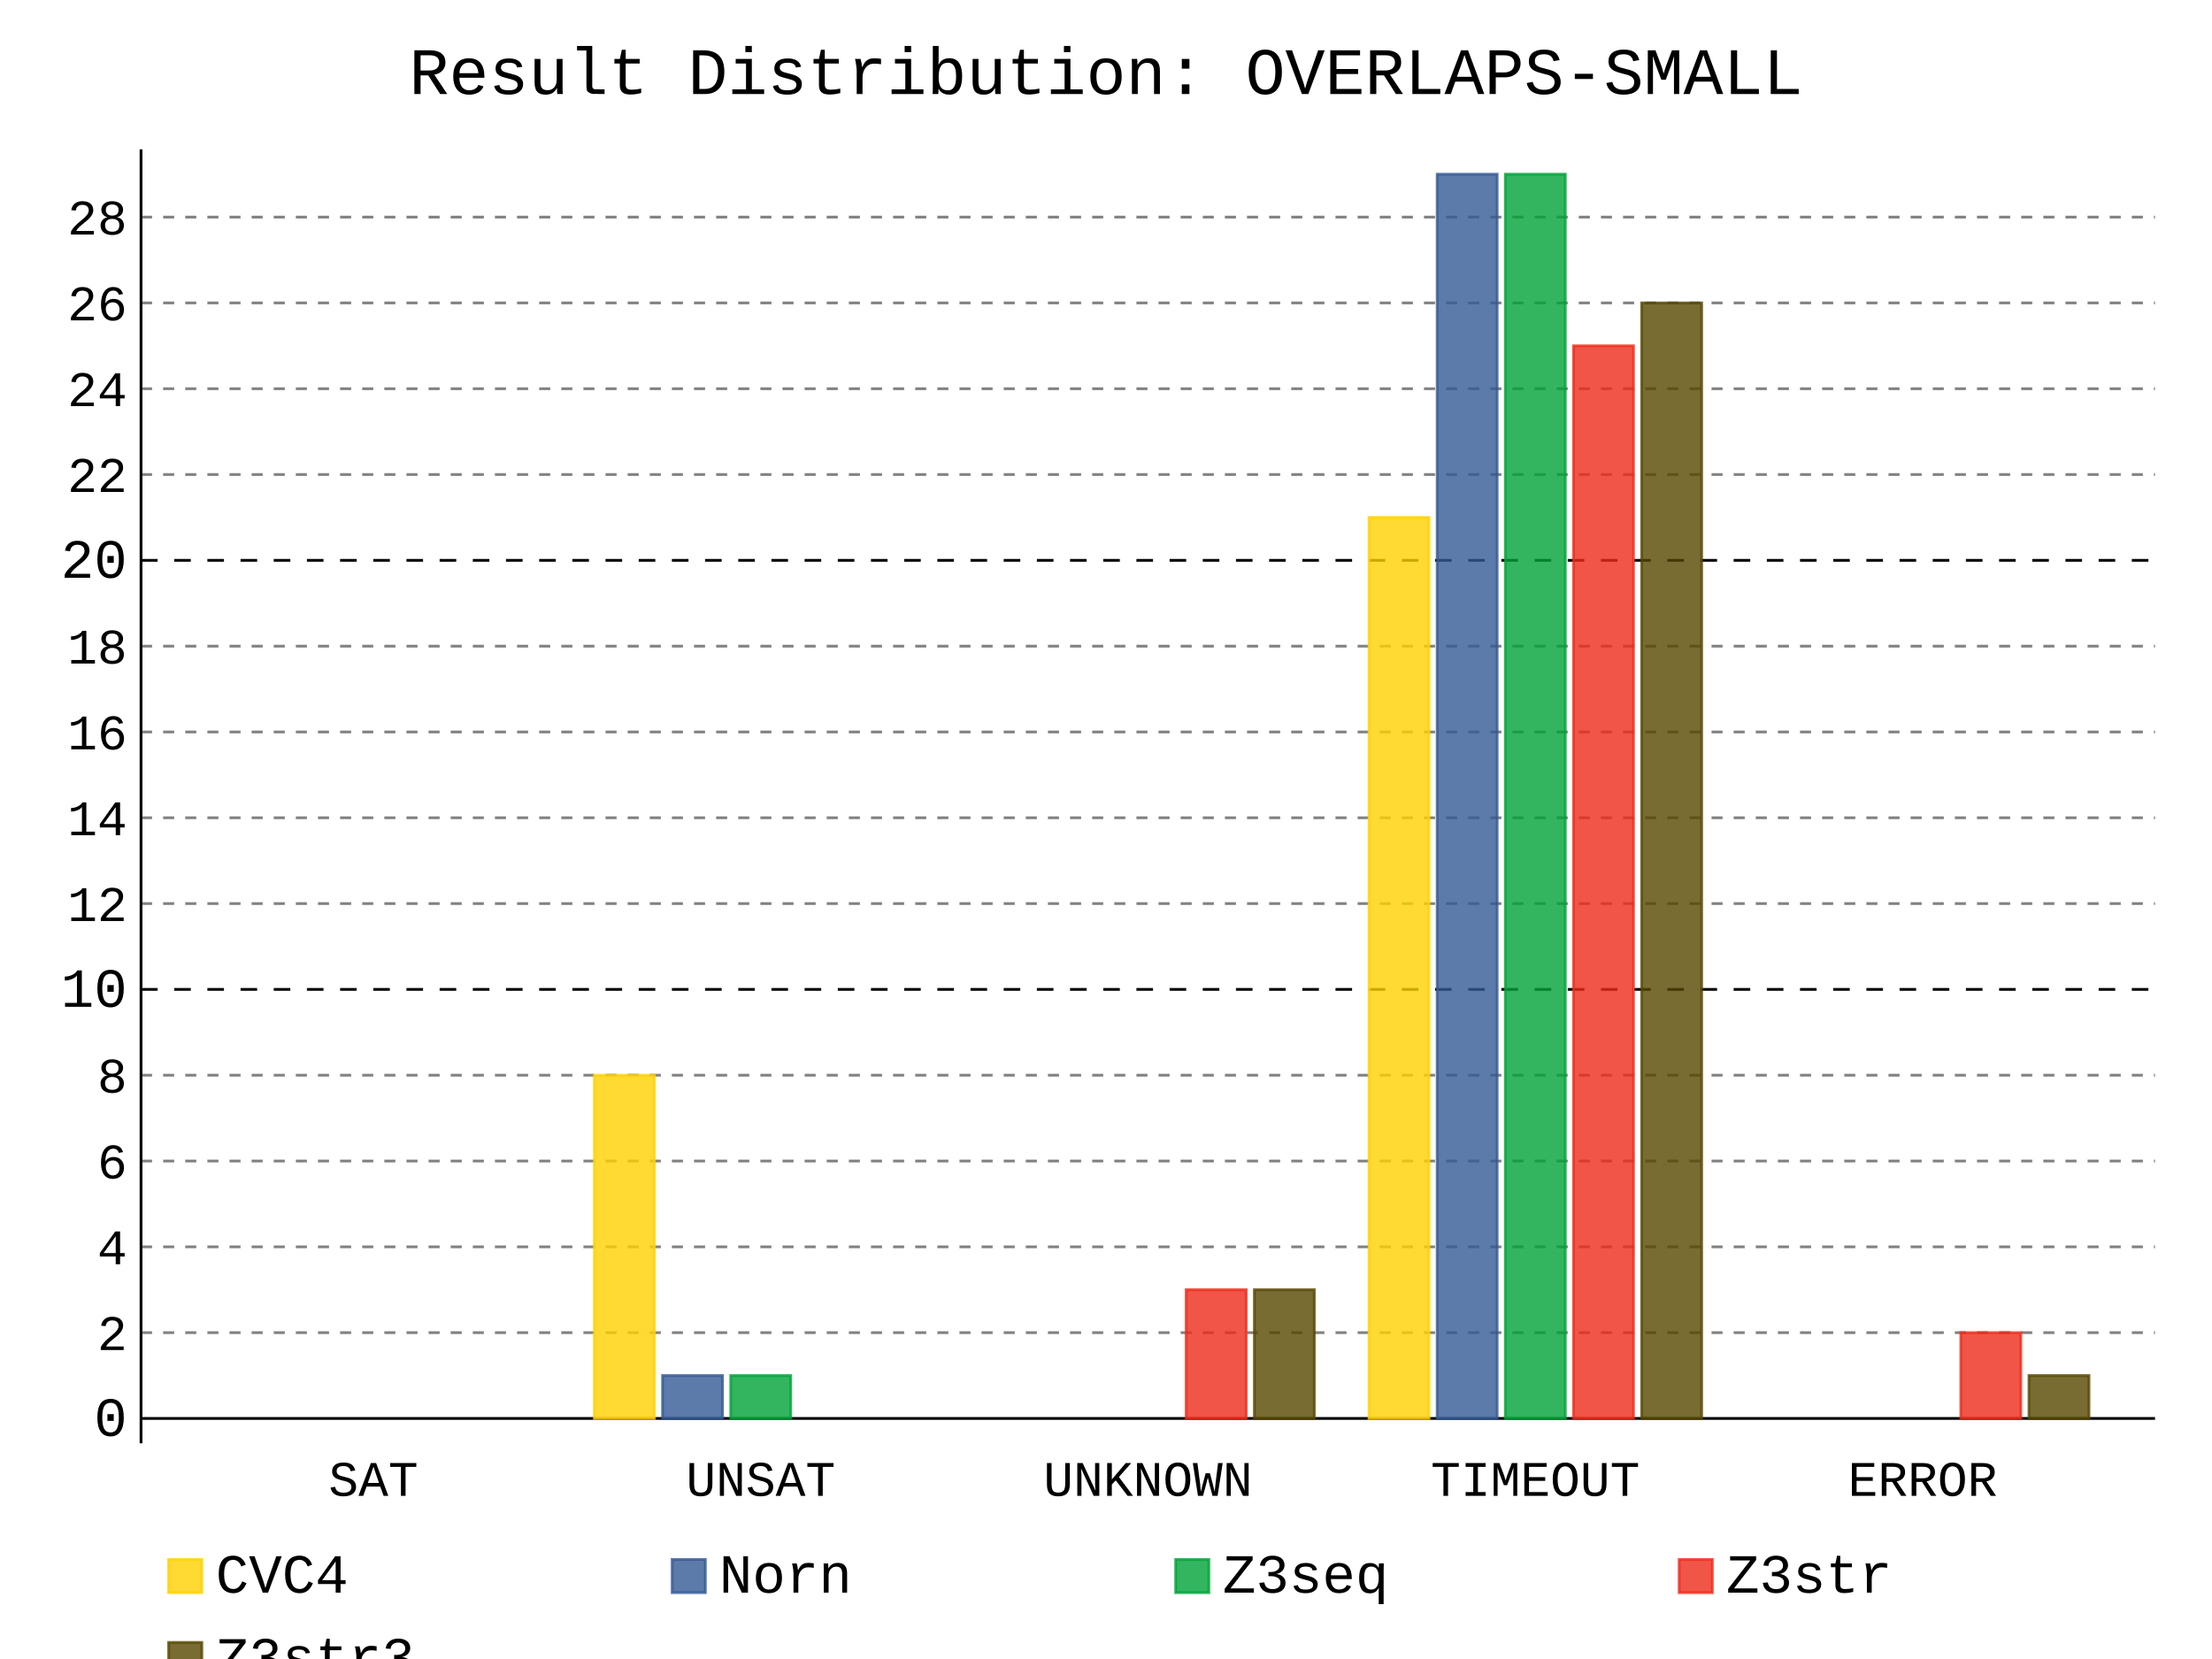
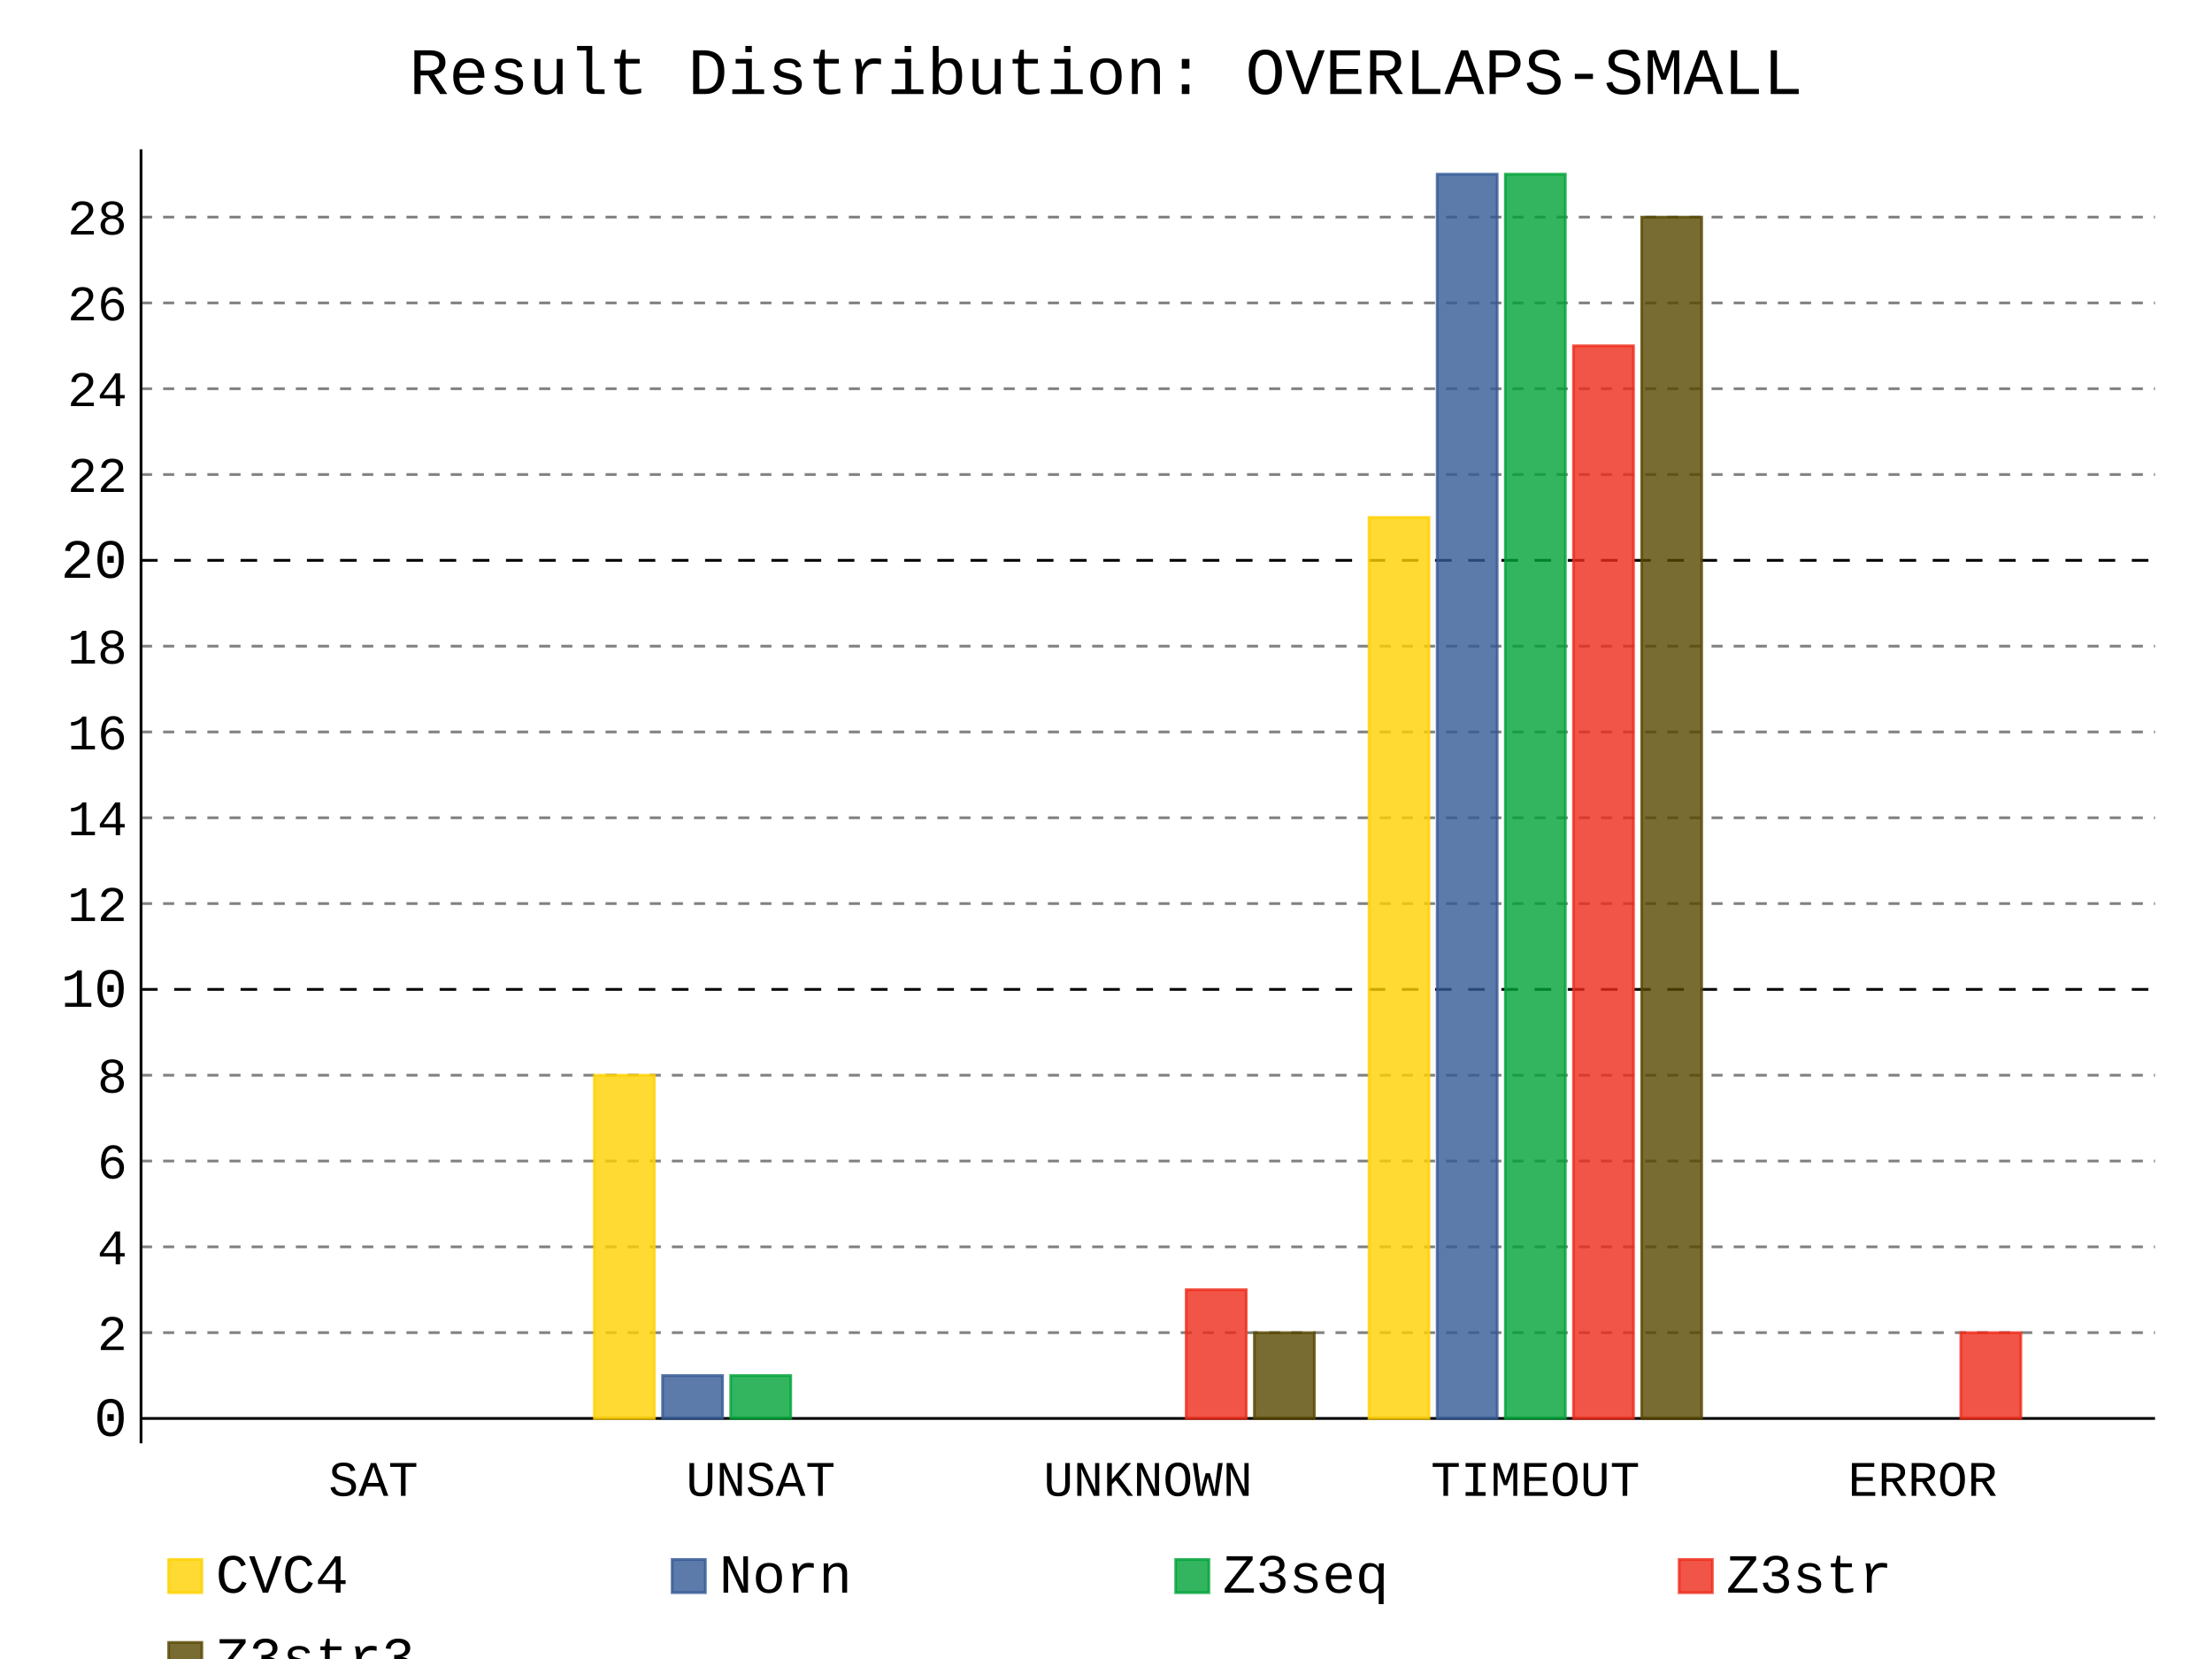
- <svg xmlns="http://www.w3.org/2000/svg" id="chart-d8acadf7-7b87-405b-a0f2-6eddeffaf368" class="pygal-chart" viewBox="0 0 800 600">
+ <svg xmlns="http://www.w3.org/2000/svg" id="chart-90ea69e6-8457-4b5d-8150-1c59fd9eb271" class="pygal-chart" viewBox="0 0 800 600">
  <defs>
-     <style type="text/css">#chart-d8acadf7-7b87-405b-a0f2-6eddeffaf368{-webkit-user-select:none;-webkit-font-smoothing:antialiased;font-family:Consolas,"Liberation Mono",Menlo,Courier,monospace}#chart-d8acadf7-7b87-405b-a0f2-6eddeffaf368 .title{font-family:Consolas,"Liberation Mono",Menlo,Courier,monospace;font-size:24px}#chart-d8acadf7-7b87-405b-a0f2-6eddeffaf368 .legends .legend text{font-family:Consolas,"Liberation Mono",Menlo,Courier,monospace;font-size:20px}#chart-d8acadf7-7b87-405b-a0f2-6eddeffaf368 .axis text{font-family:Consolas,"Liberation Mono",Menlo,Courier,monospace;font-size:18px}#chart-d8acadf7-7b87-405b-a0f2-6eddeffaf368 .axis text.major{font-family:Consolas,"Liberation Mono",Menlo,Courier,monospace;font-size:20px}#chart-d8acadf7-7b87-405b-a0f2-6eddeffaf368 .text-overlay text.value{font-family:Consolas,"Liberation Mono",Menlo,Courier,monospace;font-size:22px}#chart-d8acadf7-7b87-405b-a0f2-6eddeffaf368 .text-overlay text.label{font-family:Consolas,"Liberation Mono",Menlo,Courier,monospace;font-size:20px}#chart-d8acadf7-7b87-405b-a0f2-6eddeffaf368 .tooltip{font-family:Consolas,"Liberation Mono",Menlo,Courier,monospace;font-size:20px}#chart-d8acadf7-7b87-405b-a0f2-6eddeffaf368 text.no_data{font-family:Consolas,"Liberation Mono",Menlo,Courier,monospace;font-size:64px}
- #chart-d8acadf7-7b87-405b-a0f2-6eddeffaf368{background-color:#FFFFFF}#chart-d8acadf7-7b87-405b-a0f2-6eddeffaf368 path,#chart-d8acadf7-7b87-405b-a0f2-6eddeffaf368 line,#chart-d8acadf7-7b87-405b-a0f2-6eddeffaf368 rect,#chart-d8acadf7-7b87-405b-a0f2-6eddeffaf368 circle{-webkit-transition:100ms;-moz-transition:100ms;transition:100ms}#chart-d8acadf7-7b87-405b-a0f2-6eddeffaf368 .graph &gt; .background{fill:#FFFFFF}#chart-d8acadf7-7b87-405b-a0f2-6eddeffaf368 .plot &gt; .background{fill:#FFFFFF}#chart-d8acadf7-7b87-405b-a0f2-6eddeffaf368 .graph{fill:#000000}#chart-d8acadf7-7b87-405b-a0f2-6eddeffaf368 text.no_data{fill:#000000}#chart-d8acadf7-7b87-405b-a0f2-6eddeffaf368 .title{fill:#000000}#chart-d8acadf7-7b87-405b-a0f2-6eddeffaf368 .legends .legend text{fill:#000000}#chart-d8acadf7-7b87-405b-a0f2-6eddeffaf368 .legends .legend:hover text{fill:#000000}#chart-d8acadf7-7b87-405b-a0f2-6eddeffaf368 .axis .line{stroke:#000000}#chart-d8acadf7-7b87-405b-a0f2-6eddeffaf368 .axis .guide.line{stroke:#828282}#chart-d8acadf7-7b87-405b-a0f2-6eddeffaf368 .axis .major.line{stroke:#000000}#chart-d8acadf7-7b87-405b-a0f2-6eddeffaf368 .axis text.major{fill:#000000}#chart-d8acadf7-7b87-405b-a0f2-6eddeffaf368 .axis.y .guides:hover .guide.line,#chart-d8acadf7-7b87-405b-a0f2-6eddeffaf368 .line-graph .axis.x .guides:hover .guide.line,#chart-d8acadf7-7b87-405b-a0f2-6eddeffaf368 .stackedline-graph .axis.x .guides:hover .guide.line,#chart-d8acadf7-7b87-405b-a0f2-6eddeffaf368 .xy-graph .axis.x .guides:hover .guide.line{stroke:#000000}#chart-d8acadf7-7b87-405b-a0f2-6eddeffaf368 .axis .guides:hover text{fill:#000000}#chart-d8acadf7-7b87-405b-a0f2-6eddeffaf368 .reactive{fill-opacity:.8;stroke-opacity:.8}#chart-d8acadf7-7b87-405b-a0f2-6eddeffaf368 .ci{stroke:#000000}#chart-d8acadf7-7b87-405b-a0f2-6eddeffaf368 .reactive.active,#chart-d8acadf7-7b87-405b-a0f2-6eddeffaf368 .active .reactive{fill-opacity:.9;stroke-opacity:.9;stroke-width:4}#chart-d8acadf7-7b87-405b-a0f2-6eddeffaf368 .ci .reactive.active{stroke-width:1.5}#chart-d8acadf7-7b87-405b-a0f2-6eddeffaf368 .series text{fill:#000000}#chart-d8acadf7-7b87-405b-a0f2-6eddeffaf368 .tooltip rect{fill:#FFFFFF;stroke:#000000;-webkit-transition:opacity 100ms;-moz-transition:opacity 100ms;transition:opacity 100ms}#chart-d8acadf7-7b87-405b-a0f2-6eddeffaf368 .tooltip .label{fill:#000000}#chart-d8acadf7-7b87-405b-a0f2-6eddeffaf368 .tooltip .label{fill:#000000}#chart-d8acadf7-7b87-405b-a0f2-6eddeffaf368 .tooltip .legend{font-size:.8em;fill:#828282}#chart-d8acadf7-7b87-405b-a0f2-6eddeffaf368 .tooltip .x_label{font-size:.6em;fill:#000000}#chart-d8acadf7-7b87-405b-a0f2-6eddeffaf368 .tooltip .xlink{font-size:.5em;text-decoration:underline}#chart-d8acadf7-7b87-405b-a0f2-6eddeffaf368 .tooltip .value{font-size:1.5em}#chart-d8acadf7-7b87-405b-a0f2-6eddeffaf368 .bound{font-size:.5em}#chart-d8acadf7-7b87-405b-a0f2-6eddeffaf368 .max-value{font-size:.75em;fill:#828282}#chart-d8acadf7-7b87-405b-a0f2-6eddeffaf368 .map-element{fill:#FFFFFF;stroke:#828282 !important}#chart-d8acadf7-7b87-405b-a0f2-6eddeffaf368 .map-element .reactive{fill-opacity:inherit;stroke-opacity:inherit}#chart-d8acadf7-7b87-405b-a0f2-6eddeffaf368 .color-0,#chart-d8acadf7-7b87-405b-a0f2-6eddeffaf368 .color-0 a:visited{stroke:#ffd000;fill:#ffd000}#chart-d8acadf7-7b87-405b-a0f2-6eddeffaf368 .color-1,#chart-d8acadf7-7b87-405b-a0f2-6eddeffaf368 .color-1 a:visited{stroke:#345995;fill:#345995}#chart-d8acadf7-7b87-405b-a0f2-6eddeffaf368 .color-2,#chart-d8acadf7-7b87-405b-a0f2-6eddeffaf368 .color-2 a:visited{stroke:#01a337;fill:#01a337}#chart-d8acadf7-7b87-405b-a0f2-6eddeffaf368 .color-3,#chart-d8acadf7-7b87-405b-a0f2-6eddeffaf368 .color-3 a:visited{stroke:#ed2b1a;fill:#ed2b1a}#chart-d8acadf7-7b87-405b-a0f2-6eddeffaf368 .color-4,#chart-d8acadf7-7b87-405b-a0f2-6eddeffaf368 .color-4 a:visited{stroke:#574700;fill:#574700}#chart-d8acadf7-7b87-405b-a0f2-6eddeffaf368 .text-overlay .color-0 text{fill:black}#chart-d8acadf7-7b87-405b-a0f2-6eddeffaf368 .text-overlay .color-1 text{fill:black}#chart-d8acadf7-7b87-405b-a0f2-6eddeffaf368 .text-overlay .color-2 text{fill:black}#chart-d8acadf7-7b87-405b-a0f2-6eddeffaf368 .text-overlay .color-3 text{fill:black}#chart-d8acadf7-7b87-405b-a0f2-6eddeffaf368 .text-overlay .color-4 text{fill:white}
- #chart-d8acadf7-7b87-405b-a0f2-6eddeffaf368 text.no_data{text-anchor:middle}#chart-d8acadf7-7b87-405b-a0f2-6eddeffaf368 .guide.line{fill:none}#chart-d8acadf7-7b87-405b-a0f2-6eddeffaf368 .centered{text-anchor:middle}#chart-d8acadf7-7b87-405b-a0f2-6eddeffaf368 .title{text-anchor:middle}#chart-d8acadf7-7b87-405b-a0f2-6eddeffaf368 .legends .legend text{fill-opacity:1}#chart-d8acadf7-7b87-405b-a0f2-6eddeffaf368 .axis.x text{text-anchor:middle}#chart-d8acadf7-7b87-405b-a0f2-6eddeffaf368 .axis.x:not(.web) text[transform]{text-anchor:start}#chart-d8acadf7-7b87-405b-a0f2-6eddeffaf368 .axis.x:not(.web) text[transform].backwards{text-anchor:end}#chart-d8acadf7-7b87-405b-a0f2-6eddeffaf368 .axis.y text{text-anchor:end}#chart-d8acadf7-7b87-405b-a0f2-6eddeffaf368 .axis.y text[transform].backwards{text-anchor:start}#chart-d8acadf7-7b87-405b-a0f2-6eddeffaf368 .axis.y2 text{text-anchor:start}#chart-d8acadf7-7b87-405b-a0f2-6eddeffaf368 .axis.y2 text[transform].backwards{text-anchor:end}#chart-d8acadf7-7b87-405b-a0f2-6eddeffaf368 .axis .guide.line{stroke-dasharray:4,4}#chart-d8acadf7-7b87-405b-a0f2-6eddeffaf368 .axis .major.guide.line{stroke-dasharray:6,6}#chart-d8acadf7-7b87-405b-a0f2-6eddeffaf368 .horizontal .axis.y .guide.line,#chart-d8acadf7-7b87-405b-a0f2-6eddeffaf368 .horizontal .axis.y2 .guide.line,#chart-d8acadf7-7b87-405b-a0f2-6eddeffaf368 .vertical .axis.x .guide.line{opacity:0}#chart-d8acadf7-7b87-405b-a0f2-6eddeffaf368 .horizontal .axis.always_show .guide.line,#chart-d8acadf7-7b87-405b-a0f2-6eddeffaf368 .vertical .axis.always_show .guide.line{opacity:1 !important}#chart-d8acadf7-7b87-405b-a0f2-6eddeffaf368 .axis.y .guides:hover .guide.line,#chart-d8acadf7-7b87-405b-a0f2-6eddeffaf368 .axis.y2 .guides:hover .guide.line,#chart-d8acadf7-7b87-405b-a0f2-6eddeffaf368 .axis.x .guides:hover .guide.line{opacity:1}#chart-d8acadf7-7b87-405b-a0f2-6eddeffaf368 .axis .guides:hover text{opacity:1}#chart-d8acadf7-7b87-405b-a0f2-6eddeffaf368 .nofill{fill:none}#chart-d8acadf7-7b87-405b-a0f2-6eddeffaf368 .subtle-fill{fill-opacity:.2}#chart-d8acadf7-7b87-405b-a0f2-6eddeffaf368 .dot{stroke-width:1px;fill-opacity:1}#chart-d8acadf7-7b87-405b-a0f2-6eddeffaf368 .dot.active{stroke-width:5px}#chart-d8acadf7-7b87-405b-a0f2-6eddeffaf368 .dot.negative{fill:transparent}#chart-d8acadf7-7b87-405b-a0f2-6eddeffaf368 text,#chart-d8acadf7-7b87-405b-a0f2-6eddeffaf368 tspan{stroke:none !important}#chart-d8acadf7-7b87-405b-a0f2-6eddeffaf368 .series text.active{opacity:1}#chart-d8acadf7-7b87-405b-a0f2-6eddeffaf368 .tooltip rect{fill-opacity:.95;stroke-width:.5}#chart-d8acadf7-7b87-405b-a0f2-6eddeffaf368 .tooltip text{fill-opacity:1}#chart-d8acadf7-7b87-405b-a0f2-6eddeffaf368 .showable{visibility:hidden}#chart-d8acadf7-7b87-405b-a0f2-6eddeffaf368 .showable.shown{visibility:visible}#chart-d8acadf7-7b87-405b-a0f2-6eddeffaf368 .gauge-background{fill:rgba(229,229,229,1);stroke:none}#chart-d8acadf7-7b87-405b-a0f2-6eddeffaf368 .bg-lines{stroke:#FFFFFF;stroke-width:2px}</style>
+     <style type="text/css">#chart-90ea69e6-8457-4b5d-8150-1c59fd9eb271{-webkit-user-select:none;-webkit-font-smoothing:antialiased;font-family:Consolas,"Liberation Mono",Menlo,Courier,monospace}#chart-90ea69e6-8457-4b5d-8150-1c59fd9eb271 .title{font-family:Consolas,"Liberation Mono",Menlo,Courier,monospace;font-size:24px}#chart-90ea69e6-8457-4b5d-8150-1c59fd9eb271 .legends .legend text{font-family:Consolas,"Liberation Mono",Menlo,Courier,monospace;font-size:20px}#chart-90ea69e6-8457-4b5d-8150-1c59fd9eb271 .axis text{font-family:Consolas,"Liberation Mono",Menlo,Courier,monospace;font-size:18px}#chart-90ea69e6-8457-4b5d-8150-1c59fd9eb271 .axis text.major{font-family:Consolas,"Liberation Mono",Menlo,Courier,monospace;font-size:20px}#chart-90ea69e6-8457-4b5d-8150-1c59fd9eb271 .text-overlay text.value{font-family:Consolas,"Liberation Mono",Menlo,Courier,monospace;font-size:22px}#chart-90ea69e6-8457-4b5d-8150-1c59fd9eb271 .text-overlay text.label{font-family:Consolas,"Liberation Mono",Menlo,Courier,monospace;font-size:20px}#chart-90ea69e6-8457-4b5d-8150-1c59fd9eb271 .tooltip{font-family:Consolas,"Liberation Mono",Menlo,Courier,monospace;font-size:20px}#chart-90ea69e6-8457-4b5d-8150-1c59fd9eb271 text.no_data{font-family:Consolas,"Liberation Mono",Menlo,Courier,monospace;font-size:64px}
+ #chart-90ea69e6-8457-4b5d-8150-1c59fd9eb271{background-color:#FFFFFF}#chart-90ea69e6-8457-4b5d-8150-1c59fd9eb271 path,#chart-90ea69e6-8457-4b5d-8150-1c59fd9eb271 line,#chart-90ea69e6-8457-4b5d-8150-1c59fd9eb271 rect,#chart-90ea69e6-8457-4b5d-8150-1c59fd9eb271 circle{-webkit-transition:100ms;-moz-transition:100ms;transition:100ms}#chart-90ea69e6-8457-4b5d-8150-1c59fd9eb271 .graph &gt; .background{fill:#FFFFFF}#chart-90ea69e6-8457-4b5d-8150-1c59fd9eb271 .plot &gt; .background{fill:#FFFFFF}#chart-90ea69e6-8457-4b5d-8150-1c59fd9eb271 .graph{fill:#000000}#chart-90ea69e6-8457-4b5d-8150-1c59fd9eb271 text.no_data{fill:#000000}#chart-90ea69e6-8457-4b5d-8150-1c59fd9eb271 .title{fill:#000000}#chart-90ea69e6-8457-4b5d-8150-1c59fd9eb271 .legends .legend text{fill:#000000}#chart-90ea69e6-8457-4b5d-8150-1c59fd9eb271 .legends .legend:hover text{fill:#000000}#chart-90ea69e6-8457-4b5d-8150-1c59fd9eb271 .axis .line{stroke:#000000}#chart-90ea69e6-8457-4b5d-8150-1c59fd9eb271 .axis .guide.line{stroke:#828282}#chart-90ea69e6-8457-4b5d-8150-1c59fd9eb271 .axis .major.line{stroke:#000000}#chart-90ea69e6-8457-4b5d-8150-1c59fd9eb271 .axis text.major{fill:#000000}#chart-90ea69e6-8457-4b5d-8150-1c59fd9eb271 .axis.y .guides:hover .guide.line,#chart-90ea69e6-8457-4b5d-8150-1c59fd9eb271 .line-graph .axis.x .guides:hover .guide.line,#chart-90ea69e6-8457-4b5d-8150-1c59fd9eb271 .stackedline-graph .axis.x .guides:hover .guide.line,#chart-90ea69e6-8457-4b5d-8150-1c59fd9eb271 .xy-graph .axis.x .guides:hover .guide.line{stroke:#000000}#chart-90ea69e6-8457-4b5d-8150-1c59fd9eb271 .axis .guides:hover text{fill:#000000}#chart-90ea69e6-8457-4b5d-8150-1c59fd9eb271 .reactive{fill-opacity:.8;stroke-opacity:.8}#chart-90ea69e6-8457-4b5d-8150-1c59fd9eb271 .ci{stroke:#000000}#chart-90ea69e6-8457-4b5d-8150-1c59fd9eb271 .reactive.active,#chart-90ea69e6-8457-4b5d-8150-1c59fd9eb271 .active .reactive{fill-opacity:.9;stroke-opacity:.9;stroke-width:4}#chart-90ea69e6-8457-4b5d-8150-1c59fd9eb271 .ci .reactive.active{stroke-width:1.5}#chart-90ea69e6-8457-4b5d-8150-1c59fd9eb271 .series text{fill:#000000}#chart-90ea69e6-8457-4b5d-8150-1c59fd9eb271 .tooltip rect{fill:#FFFFFF;stroke:#000000;-webkit-transition:opacity 100ms;-moz-transition:opacity 100ms;transition:opacity 100ms}#chart-90ea69e6-8457-4b5d-8150-1c59fd9eb271 .tooltip .label{fill:#000000}#chart-90ea69e6-8457-4b5d-8150-1c59fd9eb271 .tooltip .label{fill:#000000}#chart-90ea69e6-8457-4b5d-8150-1c59fd9eb271 .tooltip .legend{font-size:.8em;fill:#828282}#chart-90ea69e6-8457-4b5d-8150-1c59fd9eb271 .tooltip .x_label{font-size:.6em;fill:#000000}#chart-90ea69e6-8457-4b5d-8150-1c59fd9eb271 .tooltip .xlink{font-size:.5em;text-decoration:underline}#chart-90ea69e6-8457-4b5d-8150-1c59fd9eb271 .tooltip .value{font-size:1.5em}#chart-90ea69e6-8457-4b5d-8150-1c59fd9eb271 .bound{font-size:.5em}#chart-90ea69e6-8457-4b5d-8150-1c59fd9eb271 .max-value{font-size:.75em;fill:#828282}#chart-90ea69e6-8457-4b5d-8150-1c59fd9eb271 .map-element{fill:#FFFFFF;stroke:#828282 !important}#chart-90ea69e6-8457-4b5d-8150-1c59fd9eb271 .map-element .reactive{fill-opacity:inherit;stroke-opacity:inherit}#chart-90ea69e6-8457-4b5d-8150-1c59fd9eb271 .color-0,#chart-90ea69e6-8457-4b5d-8150-1c59fd9eb271 .color-0 a:visited{stroke:#ffd000;fill:#ffd000}#chart-90ea69e6-8457-4b5d-8150-1c59fd9eb271 .color-1,#chart-90ea69e6-8457-4b5d-8150-1c59fd9eb271 .color-1 a:visited{stroke:#345995;fill:#345995}#chart-90ea69e6-8457-4b5d-8150-1c59fd9eb271 .color-2,#chart-90ea69e6-8457-4b5d-8150-1c59fd9eb271 .color-2 a:visited{stroke:#01a337;fill:#01a337}#chart-90ea69e6-8457-4b5d-8150-1c59fd9eb271 .color-3,#chart-90ea69e6-8457-4b5d-8150-1c59fd9eb271 .color-3 a:visited{stroke:#ed2b1a;fill:#ed2b1a}#chart-90ea69e6-8457-4b5d-8150-1c59fd9eb271 .color-4,#chart-90ea69e6-8457-4b5d-8150-1c59fd9eb271 .color-4 a:visited{stroke:#574700;fill:#574700}#chart-90ea69e6-8457-4b5d-8150-1c59fd9eb271 .text-overlay .color-0 text{fill:black}#chart-90ea69e6-8457-4b5d-8150-1c59fd9eb271 .text-overlay .color-1 text{fill:black}#chart-90ea69e6-8457-4b5d-8150-1c59fd9eb271 .text-overlay .color-2 text{fill:black}#chart-90ea69e6-8457-4b5d-8150-1c59fd9eb271 .text-overlay .color-3 text{fill:black}#chart-90ea69e6-8457-4b5d-8150-1c59fd9eb271 .text-overlay .color-4 text{fill:white}
+ #chart-90ea69e6-8457-4b5d-8150-1c59fd9eb271 text.no_data{text-anchor:middle}#chart-90ea69e6-8457-4b5d-8150-1c59fd9eb271 .guide.line{fill:none}#chart-90ea69e6-8457-4b5d-8150-1c59fd9eb271 .centered{text-anchor:middle}#chart-90ea69e6-8457-4b5d-8150-1c59fd9eb271 .title{text-anchor:middle}#chart-90ea69e6-8457-4b5d-8150-1c59fd9eb271 .legends .legend text{fill-opacity:1}#chart-90ea69e6-8457-4b5d-8150-1c59fd9eb271 .axis.x text{text-anchor:middle}#chart-90ea69e6-8457-4b5d-8150-1c59fd9eb271 .axis.x:not(.web) text[transform]{text-anchor:start}#chart-90ea69e6-8457-4b5d-8150-1c59fd9eb271 .axis.x:not(.web) text[transform].backwards{text-anchor:end}#chart-90ea69e6-8457-4b5d-8150-1c59fd9eb271 .axis.y text{text-anchor:end}#chart-90ea69e6-8457-4b5d-8150-1c59fd9eb271 .axis.y text[transform].backwards{text-anchor:start}#chart-90ea69e6-8457-4b5d-8150-1c59fd9eb271 .axis.y2 text{text-anchor:start}#chart-90ea69e6-8457-4b5d-8150-1c59fd9eb271 .axis.y2 text[transform].backwards{text-anchor:end}#chart-90ea69e6-8457-4b5d-8150-1c59fd9eb271 .axis .guide.line{stroke-dasharray:4,4}#chart-90ea69e6-8457-4b5d-8150-1c59fd9eb271 .axis .major.guide.line{stroke-dasharray:6,6}#chart-90ea69e6-8457-4b5d-8150-1c59fd9eb271 .horizontal .axis.y .guide.line,#chart-90ea69e6-8457-4b5d-8150-1c59fd9eb271 .horizontal .axis.y2 .guide.line,#chart-90ea69e6-8457-4b5d-8150-1c59fd9eb271 .vertical .axis.x .guide.line{opacity:0}#chart-90ea69e6-8457-4b5d-8150-1c59fd9eb271 .horizontal .axis.always_show .guide.line,#chart-90ea69e6-8457-4b5d-8150-1c59fd9eb271 .vertical .axis.always_show .guide.line{opacity:1 !important}#chart-90ea69e6-8457-4b5d-8150-1c59fd9eb271 .axis.y .guides:hover .guide.line,#chart-90ea69e6-8457-4b5d-8150-1c59fd9eb271 .axis.y2 .guides:hover .guide.line,#chart-90ea69e6-8457-4b5d-8150-1c59fd9eb271 .axis.x .guides:hover .guide.line{opacity:1}#chart-90ea69e6-8457-4b5d-8150-1c59fd9eb271 .axis .guides:hover text{opacity:1}#chart-90ea69e6-8457-4b5d-8150-1c59fd9eb271 .nofill{fill:none}#chart-90ea69e6-8457-4b5d-8150-1c59fd9eb271 .subtle-fill{fill-opacity:.2}#chart-90ea69e6-8457-4b5d-8150-1c59fd9eb271 .dot{stroke-width:1px;fill-opacity:1}#chart-90ea69e6-8457-4b5d-8150-1c59fd9eb271 .dot.active{stroke-width:5px}#chart-90ea69e6-8457-4b5d-8150-1c59fd9eb271 .dot.negative{fill:transparent}#chart-90ea69e6-8457-4b5d-8150-1c59fd9eb271 text,#chart-90ea69e6-8457-4b5d-8150-1c59fd9eb271 tspan{stroke:none !important}#chart-90ea69e6-8457-4b5d-8150-1c59fd9eb271 .series text.active{opacity:1}#chart-90ea69e6-8457-4b5d-8150-1c59fd9eb271 .tooltip rect{fill-opacity:.95;stroke-width:.5}#chart-90ea69e6-8457-4b5d-8150-1c59fd9eb271 .tooltip text{fill-opacity:1}#chart-90ea69e6-8457-4b5d-8150-1c59fd9eb271 .showable{visibility:hidden}#chart-90ea69e6-8457-4b5d-8150-1c59fd9eb271 .showable.shown{visibility:visible}#chart-90ea69e6-8457-4b5d-8150-1c59fd9eb271 .gauge-background{fill:rgba(229,229,229,1);stroke:none}#chart-90ea69e6-8457-4b5d-8150-1c59fd9eb271 .bg-lines{stroke:#FFFFFF;stroke-width:2px}</style>
  </defs>
  <g class="graph bar-graph vertical">
    <rect class="background" height="600" width="800" x="0" y="0" />
    <g class="plot" transform="translate(51, 54)">
      <rect class="background" height="468.0" width="728.4" x="0" y="0" />
      <g class="axis y always_show">
        <g class="guides">
          <path class="axis major line" d="M0 459 h728.4" />
          <text class="major" x="-5" y="465.3">0</text>
        </g>
        <g class="guides">
          <path class="guide line" d="M0 427.966 h728.4" />
          <text class="" x="-5" y="434.266">2</text>
        </g>
        <g class="guides">
          <path class="guide line" d="M0 396.931 h728.4" />
          <text class="" x="-5" y="403.231">4</text>
        </g>
        <g class="guides">
          <path class="guide line" d="M0 365.897 h728.4" />
          <text class="" x="-5" y="372.197">6</text>
        </g>
        <g class="guides">
          <path class="guide line" d="M0 334.862 h728.4" />
          <text class="" x="-5" y="341.162">8</text>
        </g>
        <g class="guides">
          <path class="major guide line" d="M0 303.828 h728.4" />
          <text class="major" x="-5" y="310.128">10</text>
        </g>
        <g class="guides">
          <path class="guide line" d="M0 272.793 h728.4" />
          <text class="" x="-5" y="279.093">12</text>
        </g>
        <g class="guides">
          <path class="guide line" d="M0 241.759 h728.4" />
          <text class="" x="-5" y="248.059">14</text>
        </g>
        <g class="guides">
          <path class="guide line" d="M0 210.724 h728.4" />
          <text class="" x="-5" y="217.024">16</text>
        </g>
        <g class="guides">
          <path class="guide line" d="M0 179.69 h728.4" />
          <text class="" x="-5" y="185.99">18</text>
        </g>
        <g class="guides">
          <path class="major guide line" d="M0 148.655 h728.4" />
          <text class="major" x="-5" y="154.955">20</text>
        </g>
        <g class="guides">
          <path class="guide line" d="M0 117.621 h728.4" />
          <text class="" x="-5" y="123.921">22</text>
        </g>
        <g class="guides">
          <path class="guide line" d="M0 86.586 h728.4" />
          <text class="" x="-5" y="92.886">24</text>
        </g>
        <g class="guides">
          <path class="guide line" d="M0 55.552 h728.4" />
          <text class="" x="-5" y="61.852">26</text>
        </g>
        <g class="guides">
          <path class="guide line" d="M0 24.517 h728.4" />
          <text class="" x="-5" y="30.817">28</text>
        </g>
      </g>
      <g class="axis x">
        <path class="line" d="M0 0 v468" />
        <g class="guides">
          <path class="guide line" d="M84.046 0 v468" />
          <text class="" x="84.046" y="487.0">SAT</text>
        </g>
        <g class="guides">
          <path class="guide line" d="M224.123 0 v468" />
          <text class="" x="224.123" y="487.0">UNSAT</text>
        </g>
        <g class="guides">
          <path class="guide line" d="M364.2 0 v468" />
          <text class="" x="364.2" y="487.0">UNKNOWN</text>
        </g>
        <g class="guides">
          <path class="guide line" d="M504.277 0 v468" />
          <text class="" x="504.277" y="487.0">TIMEOUT</text>
        </g>
        <g class="guides">
          <path class="guide line" d="M644.354 0 v468" />
          <text class="" x="644.354" y="487.0">ERROR</text>
        </g>
      </g>
      <g class="series serie-0 color-0">
        <g class="bars">
          <g class="bar">
            <rect class="rect reactive tooltip-trigger" height="0.0" rx="0" ry="0" width="21.695" x="23.892" y="459.0" />
          </g>
          <g class="bar">
            <rect class="rect reactive tooltip-trigger" height="124.138" rx="0" ry="0" width="21.695" x="163.968" y="334.862" />
          </g>
          <g class="bar">
            <rect class="rect reactive tooltip-trigger" height="0.0" rx="0" ry="0" width="21.695" x="304.045" y="459.0" />
          </g>
          <g class="bar">
            <rect class="rect reactive tooltip-trigger" height="325.862" rx="0" ry="0" width="21.695" x="444.122" y="133.138" />
          </g>
          <g class="bar">
            <rect class="rect reactive tooltip-trigger" height="0.0" rx="0" ry="0" width="21.695" x="584.199" y="459.0" />
          </g>
        </g>
      </g>
      <g class="series serie-1 color-1">
        <g class="bars">
          <g class="bar">
            <rect class="rect reactive tooltip-trigger" height="0.0" rx="0" ry="0" width="21.695" x="48.545" y="459.0" />
          </g>
          <g class="bar">
            <rect class="rect reactive tooltip-trigger" height="15.517" rx="0" ry="0" width="21.695" x="188.622" y="443.483" />
          </g>
          <g class="bar">
            <rect class="rect reactive tooltip-trigger" height="0.0" rx="0" ry="0" width="21.695" x="328.699" y="459.0" />
          </g>
          <g class="bar">
            <rect class="rect reactive tooltip-trigger" height="450.0" rx="0" ry="0" width="21.695" x="468.776" y="9.0" />
          </g>
          <g class="bar">
            <rect class="rect reactive tooltip-trigger" height="0.0" rx="0" ry="0" width="21.695" x="608.853" y="459.0" />
          </g>
        </g>
      </g>
      <g class="series serie-2 color-2">
        <g class="bars">
          <g class="bar">
            <rect class="rect reactive tooltip-trigger" height="0.0" rx="0" ry="0" width="21.695" x="73.199" y="459.0" />
          </g>
          <g class="bar">
            <rect class="rect reactive tooltip-trigger" height="15.517" rx="0" ry="0" width="21.695" x="213.276" y="443.483" />
          </g>
          <g class="bar">
            <rect class="rect reactive tooltip-trigger" height="0.0" rx="0" ry="0" width="21.695" x="353.352" y="459.0" />
          </g>
          <g class="bar">
            <rect class="rect reactive tooltip-trigger" height="450.0" rx="0" ry="0" width="21.695" x="493.429" y="9.0" />
          </g>
          <g class="bar">
            <rect class="rect reactive tooltip-trigger" height="0.0" rx="0" ry="0" width="21.695" x="633.506" y="459.0" />
          </g>
        </g>
      </g>
      <g class="series serie-3 color-3">
        <g class="bars">
          <g class="bar">
            <rect class="rect reactive tooltip-trigger" height="0.0" rx="0" ry="0" width="21.695" x="97.852" y="459.0" />
          </g>
          <g class="bar">
            <rect class="rect reactive tooltip-trigger" height="0.0" rx="0" ry="0" width="21.695" x="237.929" y="459.0" />
          </g>
          <g class="bar">
            <rect class="rect reactive tooltip-trigger" height="46.552" rx="0" ry="0" width="21.695" x="378.006" y="412.448" />
          </g>
          <g class="bar">
            <rect class="rect reactive tooltip-trigger" height="387.931" rx="0" ry="0" width="21.695" x="518.083" y="71.069" />
          </g>
          <g class="bar">
            <rect class="rect reactive tooltip-trigger" height="31.034" rx="0" ry="0" width="21.695" x="658.16" y="427.966" />
          </g>
        </g>
      </g>
      <g class="series serie-4 color-4">
        <g class="bars">
          <g class="bar">
            <rect class="rect reactive tooltip-trigger" height="0.0" rx="0" ry="0" width="21.695" x="122.506" y="459.0" />
          </g>
          <g class="bar">
            <rect class="rect reactive tooltip-trigger" height="0.0" rx="0" ry="0" width="21.695" x="262.583" y="459.0" />
          </g>
          <g class="bar">
-             <rect class="rect reactive tooltip-trigger" height="46.552" rx="0" ry="0" width="21.695" x="402.66" y="412.448" />
-           </g>
-           <g class="bar">
-             <rect class="rect reactive tooltip-trigger" height="403.448" rx="0" ry="0" width="21.695" x="542.736" y="55.552" />
-           </g>
-           <g class="bar">
-             <rect class="rect reactive tooltip-trigger" height="15.517" rx="0" ry="0" width="21.695" x="682.813" y="443.483" />
+             <rect class="rect reactive tooltip-trigger" height="31.034" rx="0" ry="0" width="21.695" x="402.66" y="427.966" />
+           </g>
+           <g class="bar">
+             <rect class="rect reactive tooltip-trigger" height="434.483" rx="0" ry="0" width="21.695" x="542.736" y="24.517" />
+           </g>
+           <g class="bar">
+             <rect class="rect reactive tooltip-trigger" height="0.0" rx="0" ry="0" width="21.695" x="682.813" y="459.0" />
          </g>
        </g>
      </g>
    </g>
    <g class="titles">
      <text class="title plot_title" x="400.0" y="34">Result Distribution: OVERLAPS-SMALL</text>
    </g>
    <g class="plot overlay" transform="translate(51, 54)">
      <g class="series serie-0 color-0" />
      <g class="series serie-1 color-1" />
      <g class="series serie-2 color-2" />
      <g class="series serie-3 color-3" />
      <g class="series serie-4 color-4" />
    </g>
    <g class="plot text-overlay" transform="translate(51, 54)">
      <g class="series serie-0 color-0" />
      <g class="series serie-1 color-1" />
      <g class="series serie-2 color-2" />
      <g class="series serie-3 color-3" />
      <g class="series serie-4 color-4" />
    </g>
    <g class="plot tooltip-overlay" transform="translate(51, 54)">
      <g class="tooltip" style="opacity: 0" transform="translate(0 0)">
        <rect class="tooltip-box" height="0" rx="10" ry="10" width="0" />
        <g class="text" />
      </g>
    </g>
    <g class="legends" transform="translate(61, 560)">
      <g class="legend reactive activate-serie" id="activate-serie-0">
        <rect class="color-0 reactive" height="12" width="12" x="0.0" y="4.0" />
        <text x="17.0" y="16.0">CVC4</text>
      </g>
      <g class="legend reactive activate-serie" id="activate-serie-1">
        <rect class="color-1 reactive" height="12" width="12" x="182.1" y="4.0" />
        <text x="199.1" y="16.0">Norn</text>
      </g>
      <g class="legend reactive activate-serie" id="activate-serie-2">
        <rect class="color-2 reactive" height="12" width="12" x="364.2" y="4.0" />
        <text x="381.2" y="16.0">Z3seq</text>
      </g>
      <g class="legend reactive activate-serie" id="activate-serie-3">
        <rect class="color-3 reactive" height="12" width="12" x="546.3" y="4.0" />
        <text x="563.3" y="16.0">Z3str</text>
      </g>
      <g class="legend reactive activate-serie" id="activate-serie-4">
        <rect class="color-4 reactive" height="12" width="12" x="0.0" y="34.0" />
        <text x="17.0" y="46.0">Z3str3</text>
      </g>
    </g>
  </g>
</svg>
